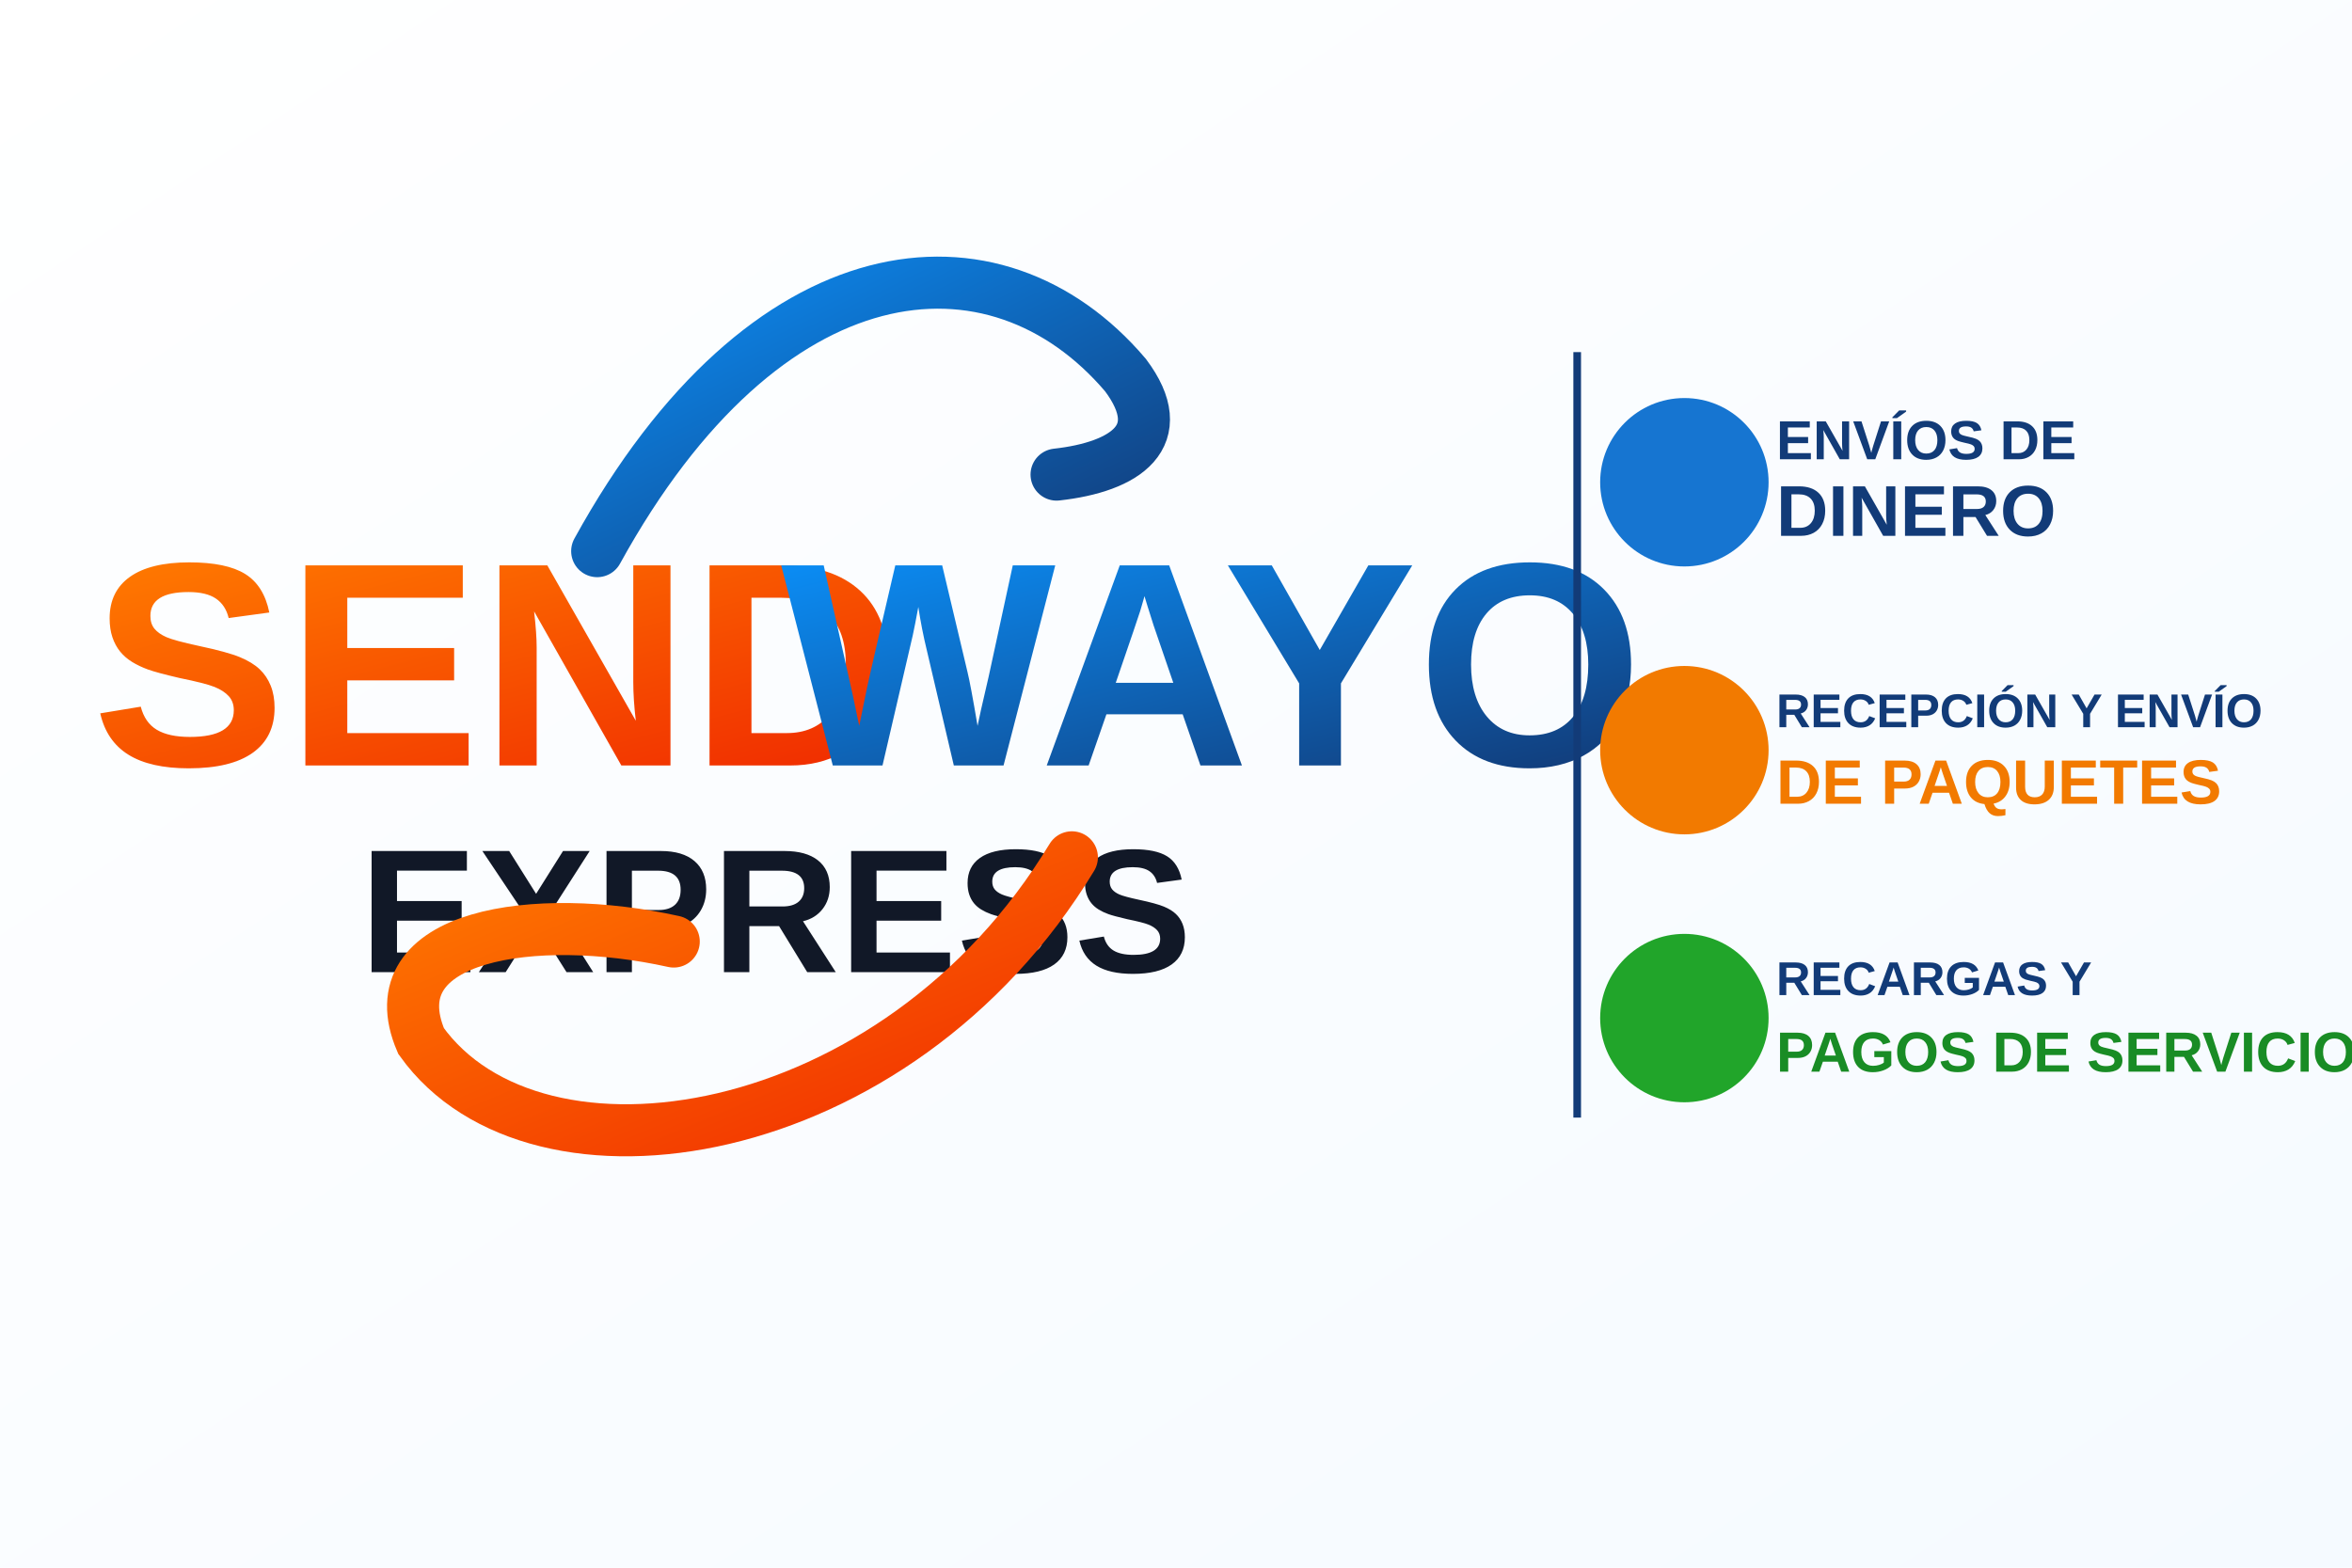
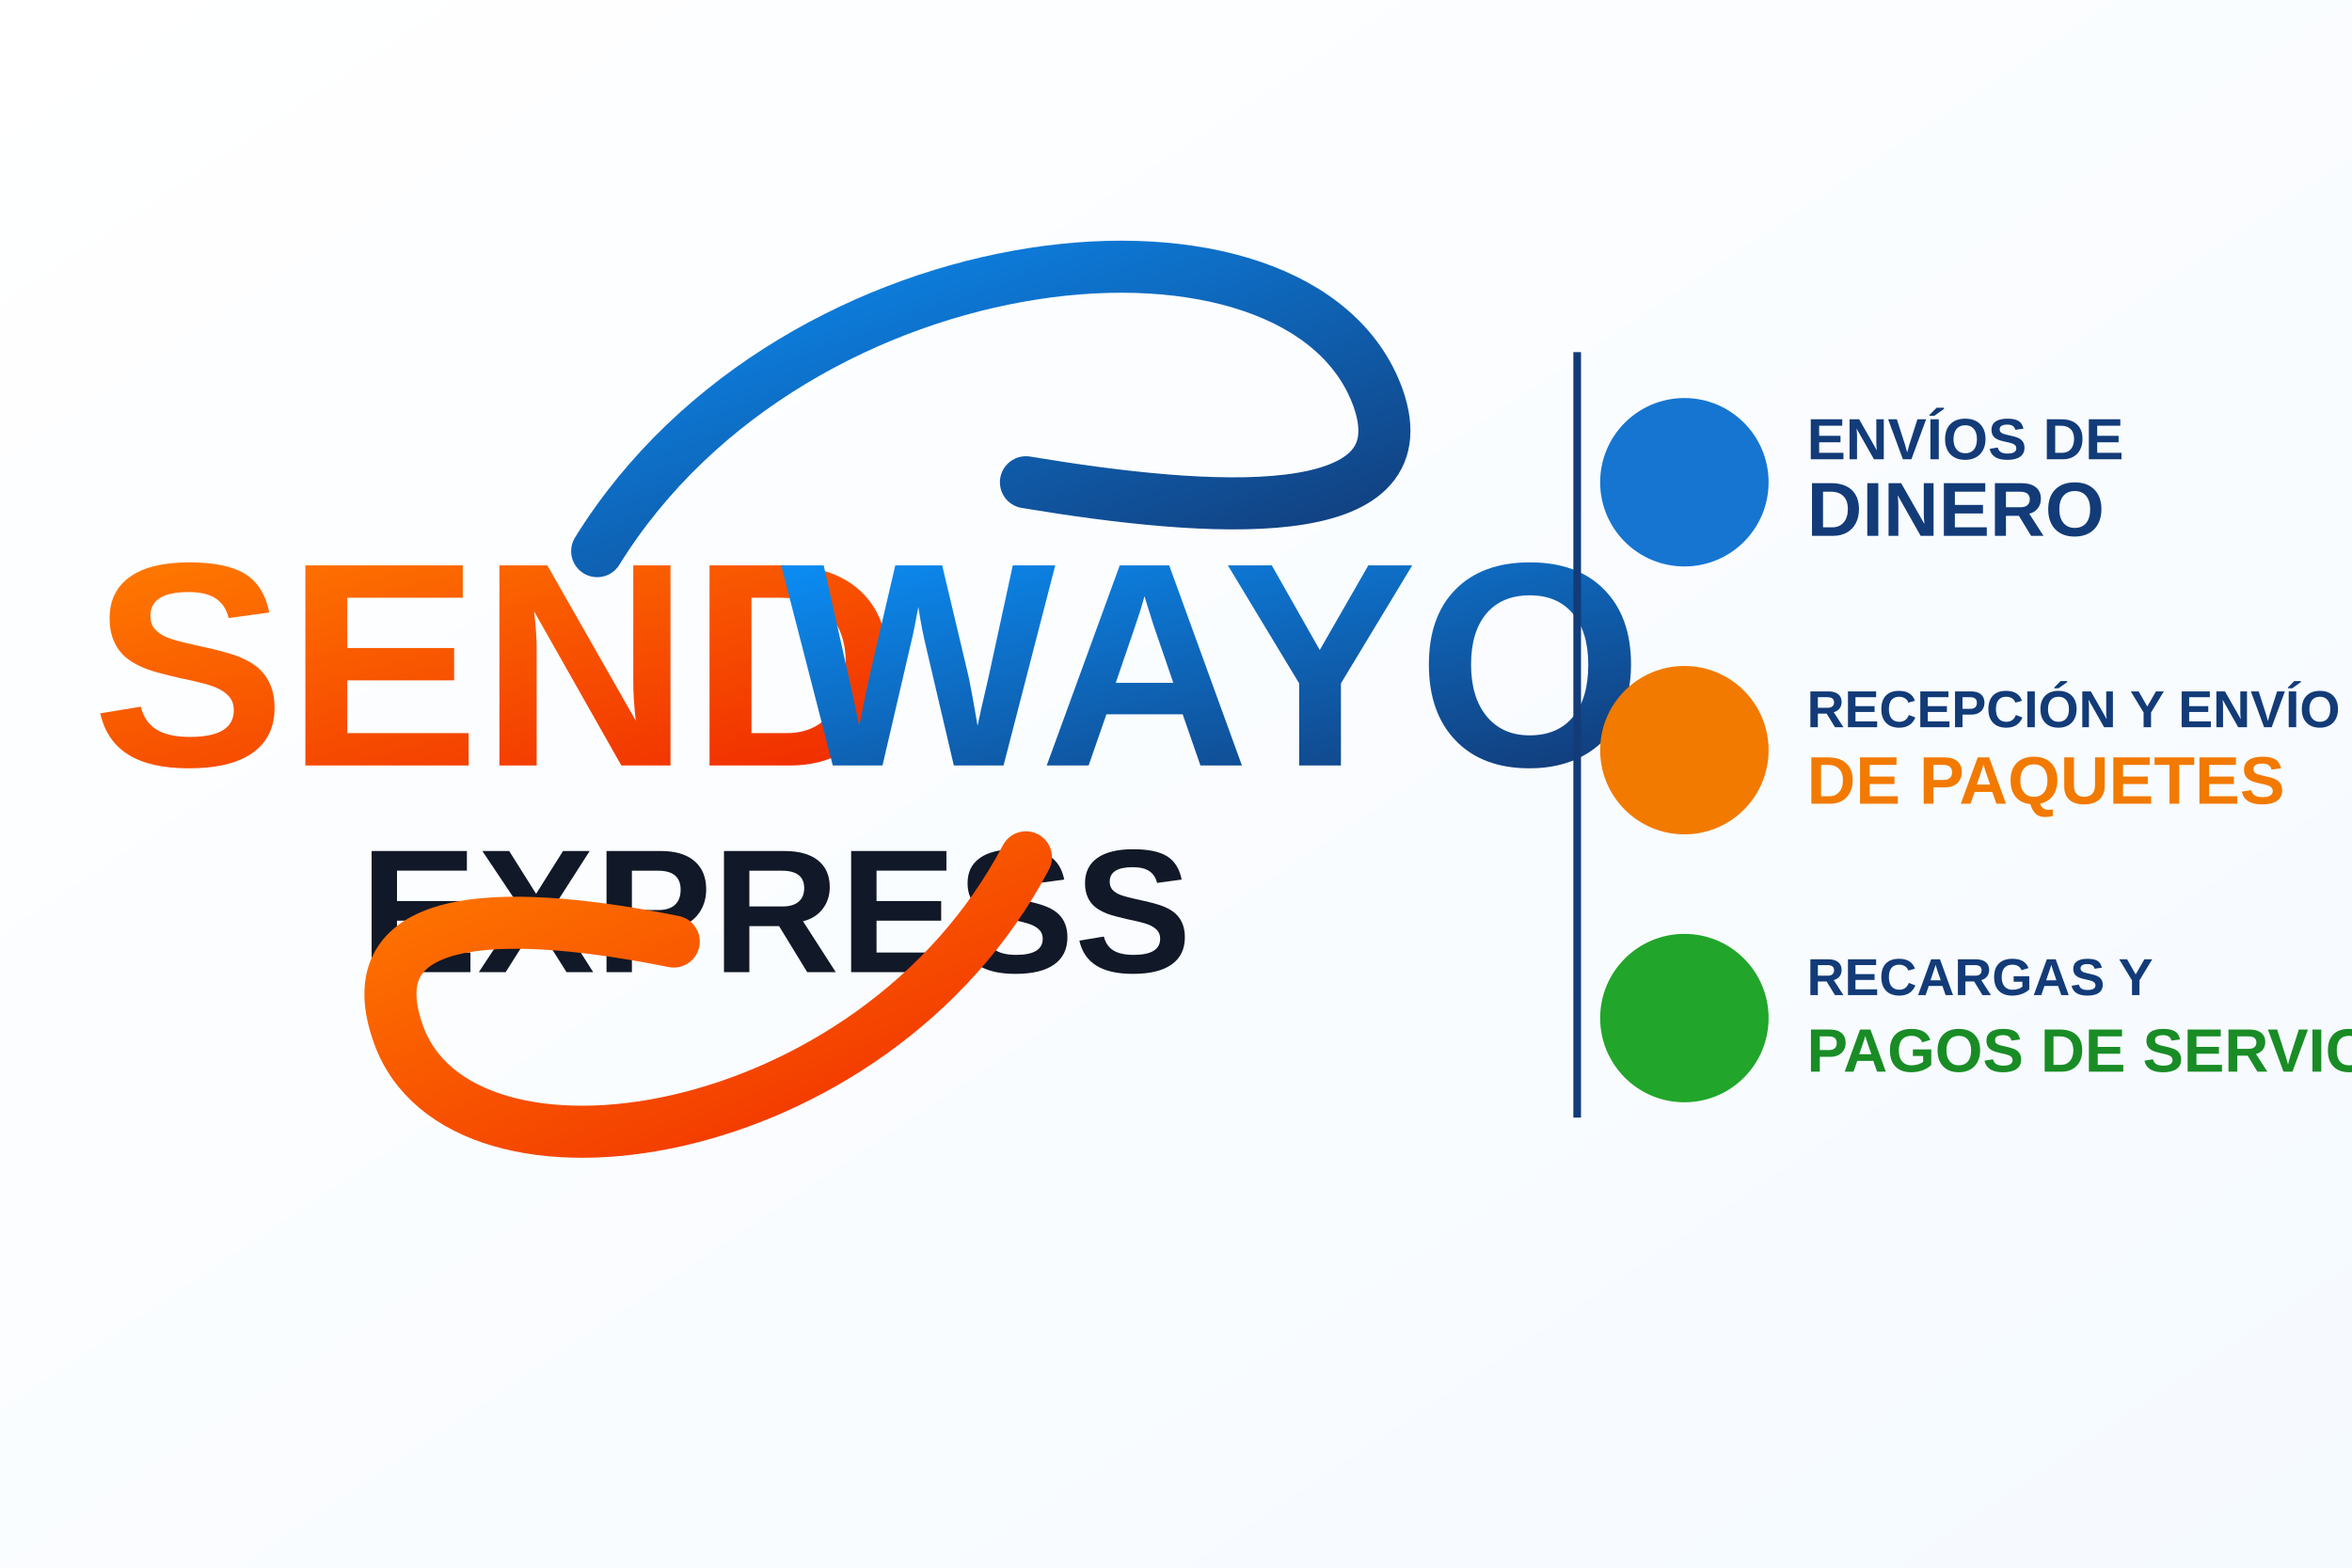
<svg xmlns="http://www.w3.org/2000/svg" viewBox="0 0 1536 1024">
  <defs>
    <linearGradient id="bg" x1="0" y1="0" x2="1" y2="1">
      <stop stop-color="#fff" />
      <stop offset="1" stop-color="#f5faff" />
    </linearGradient>
    <linearGradient id="blue" x1="0" y1="0" x2="1" y2="1">
      <stop stop-color="#0b8df5" />
      <stop offset="1" stop-color="#123b78" />
    </linearGradient>
    <linearGradient id="orange" x1="0" y1="0" x2="1" y2="1">
      <stop stop-color="#ff7a00" />
      <stop offset="1" stop-color="#f02b00" />
    </linearGradient>
  </defs>
  <rect width="1536" height="1024" fill="url(#bg)" />
  <g font-family="Arial,Helvetica,sans-serif" font-weight="900">
    <text x="60" y="500" font-size="190" fill="url(#orange)">SEND</text>
    <text x="510" y="500" font-size="190" fill="url(#blue)">WAYO</text>
    <text x="235" y="635" font-size="115" fill="#111827">EXPRESS</text>
  </g>
-   <path d="M390 360 C500 160 650 145 735 245 C765 285 735 305 690 310" fill="none" stroke="url(#blue)" stroke-width="34" stroke-linecap="round" />
-   <path d="M700 560 C585 750 350 785 275 680 C245 610 350 595 440 615" fill="none" stroke="url(#orange)" stroke-width="34" stroke-linecap="round" />
+   <path d="M390 360 C520 150 850 120 900 260 C930 345 790 335 670 315" fill="none" stroke="url(#blue)" stroke-width="34" stroke-linecap="round" />
+   <path d="M670 560 C570 750 300 790 260 675 C230 590 340 595 440 615" fill="none" stroke="url(#orange)" stroke-width="34" stroke-linecap="round" />
  <line x1="1030" y1="230" x2="1030" y2="730" stroke="#123b78" stroke-width="5" />
  <g font-family="Arial,Helvetica,sans-serif" font-weight="800">
    <circle cx="1100" cy="315" r="55" fill="#1675d1" />
-     <text x="1160" y="300" font-size="36" fill="#123b78">ENVÍOS DE</text>
-     <text x="1160" y="350" font-size="47" fill="#123b78">DINERO</text>
+     <text x="1180" y="300" font-size="38" fill="#123b78">ENVÍOS DE</text>
+     <text x="1180" y="350" font-size="50" fill="#123b78">DINERO</text>
    <circle cx="1100" cy="490" r="55" fill="#f27a00" />
-     <text x="1160" y="475" font-size="31" fill="#123b78">RECEPCIÓN Y ENVÍO</text>
-     <text x="1160" y="525" font-size="41" fill="#f27a00">DE PAQUETES</text>
+     <text x="1180" y="475" font-size="34" fill="#123b78">RECEPCIÓN Y ENVÍO</text>
+     <text x="1180" y="525" font-size="44" fill="#f27a00">DE PAQUETES</text>
    <circle cx="1100" cy="665" r="55" fill="#21a52a" />
-     <text x="1160" y="650" font-size="31" fill="#123b78">RECARGAS Y</text>
-     <text x="1160" y="700" font-size="37" fill="#198c25">PAGOS DE SERVICIOS</text>
+     <text x="1180" y="650" font-size="34" fill="#123b78">RECARGAS Y</text>
+     <text x="1180" y="700" font-size="40" fill="#198c25">PAGOS DE SERVICIOS</text>
  </g>
</svg>
